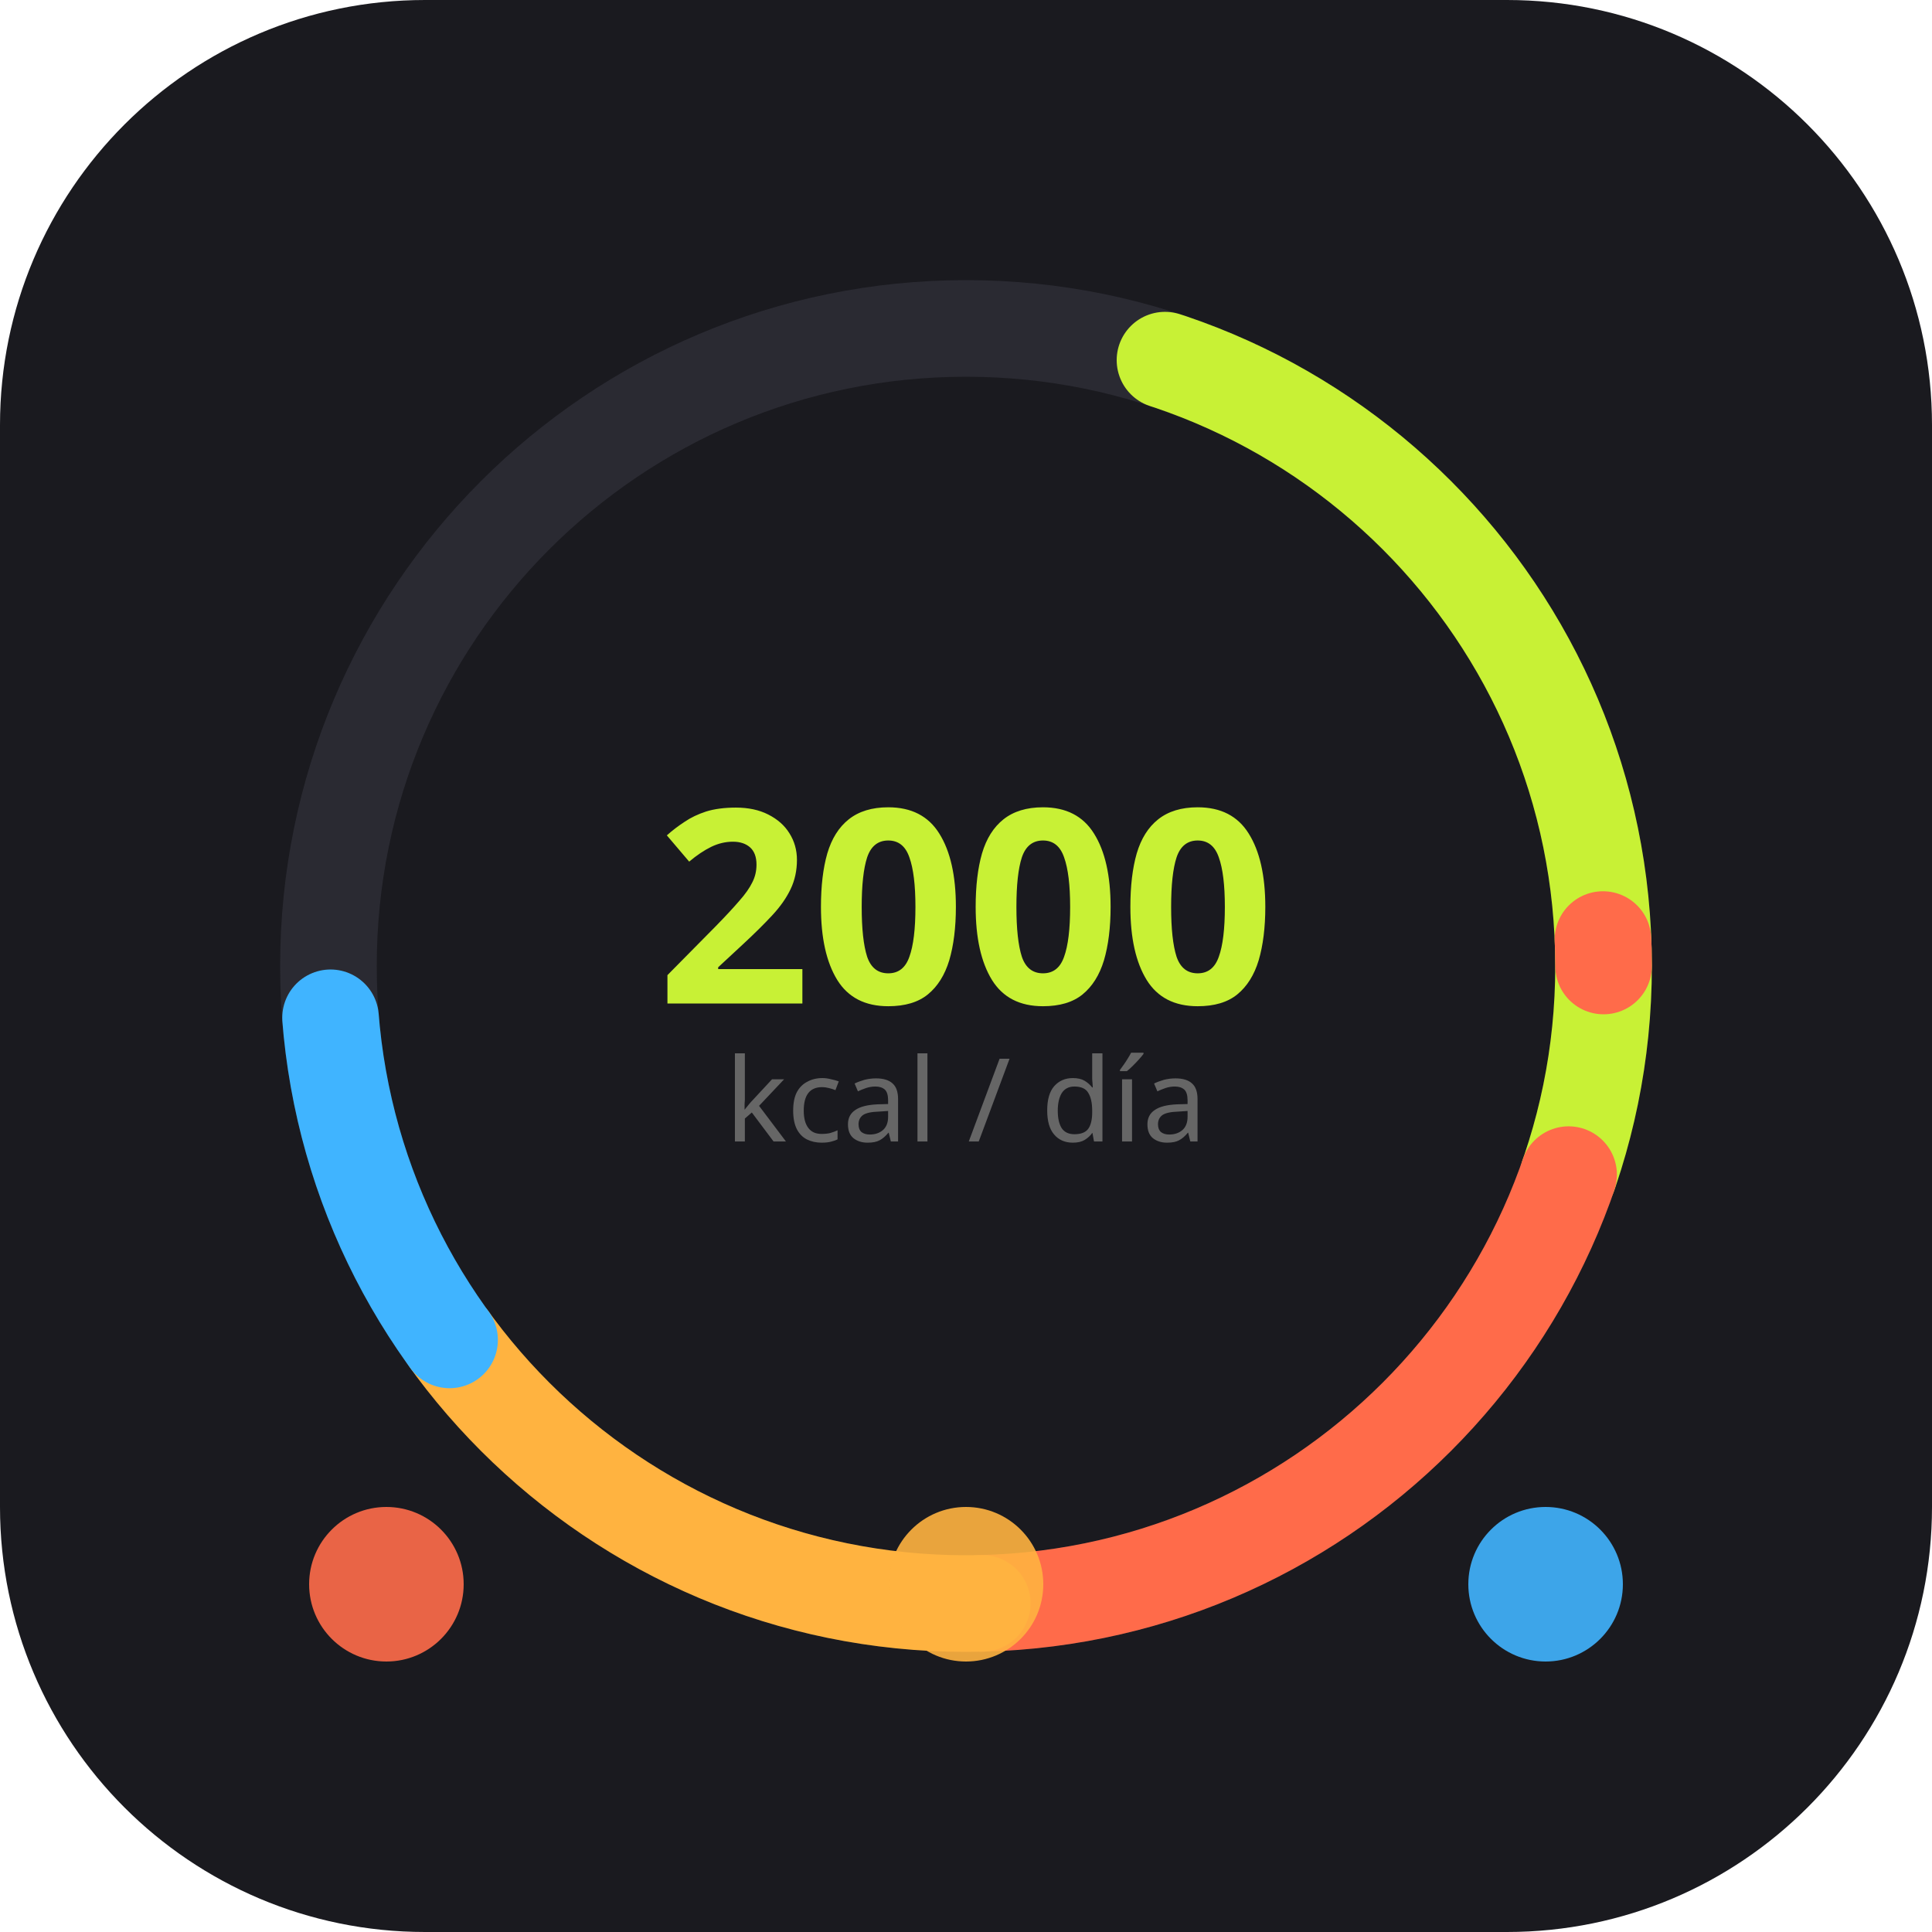
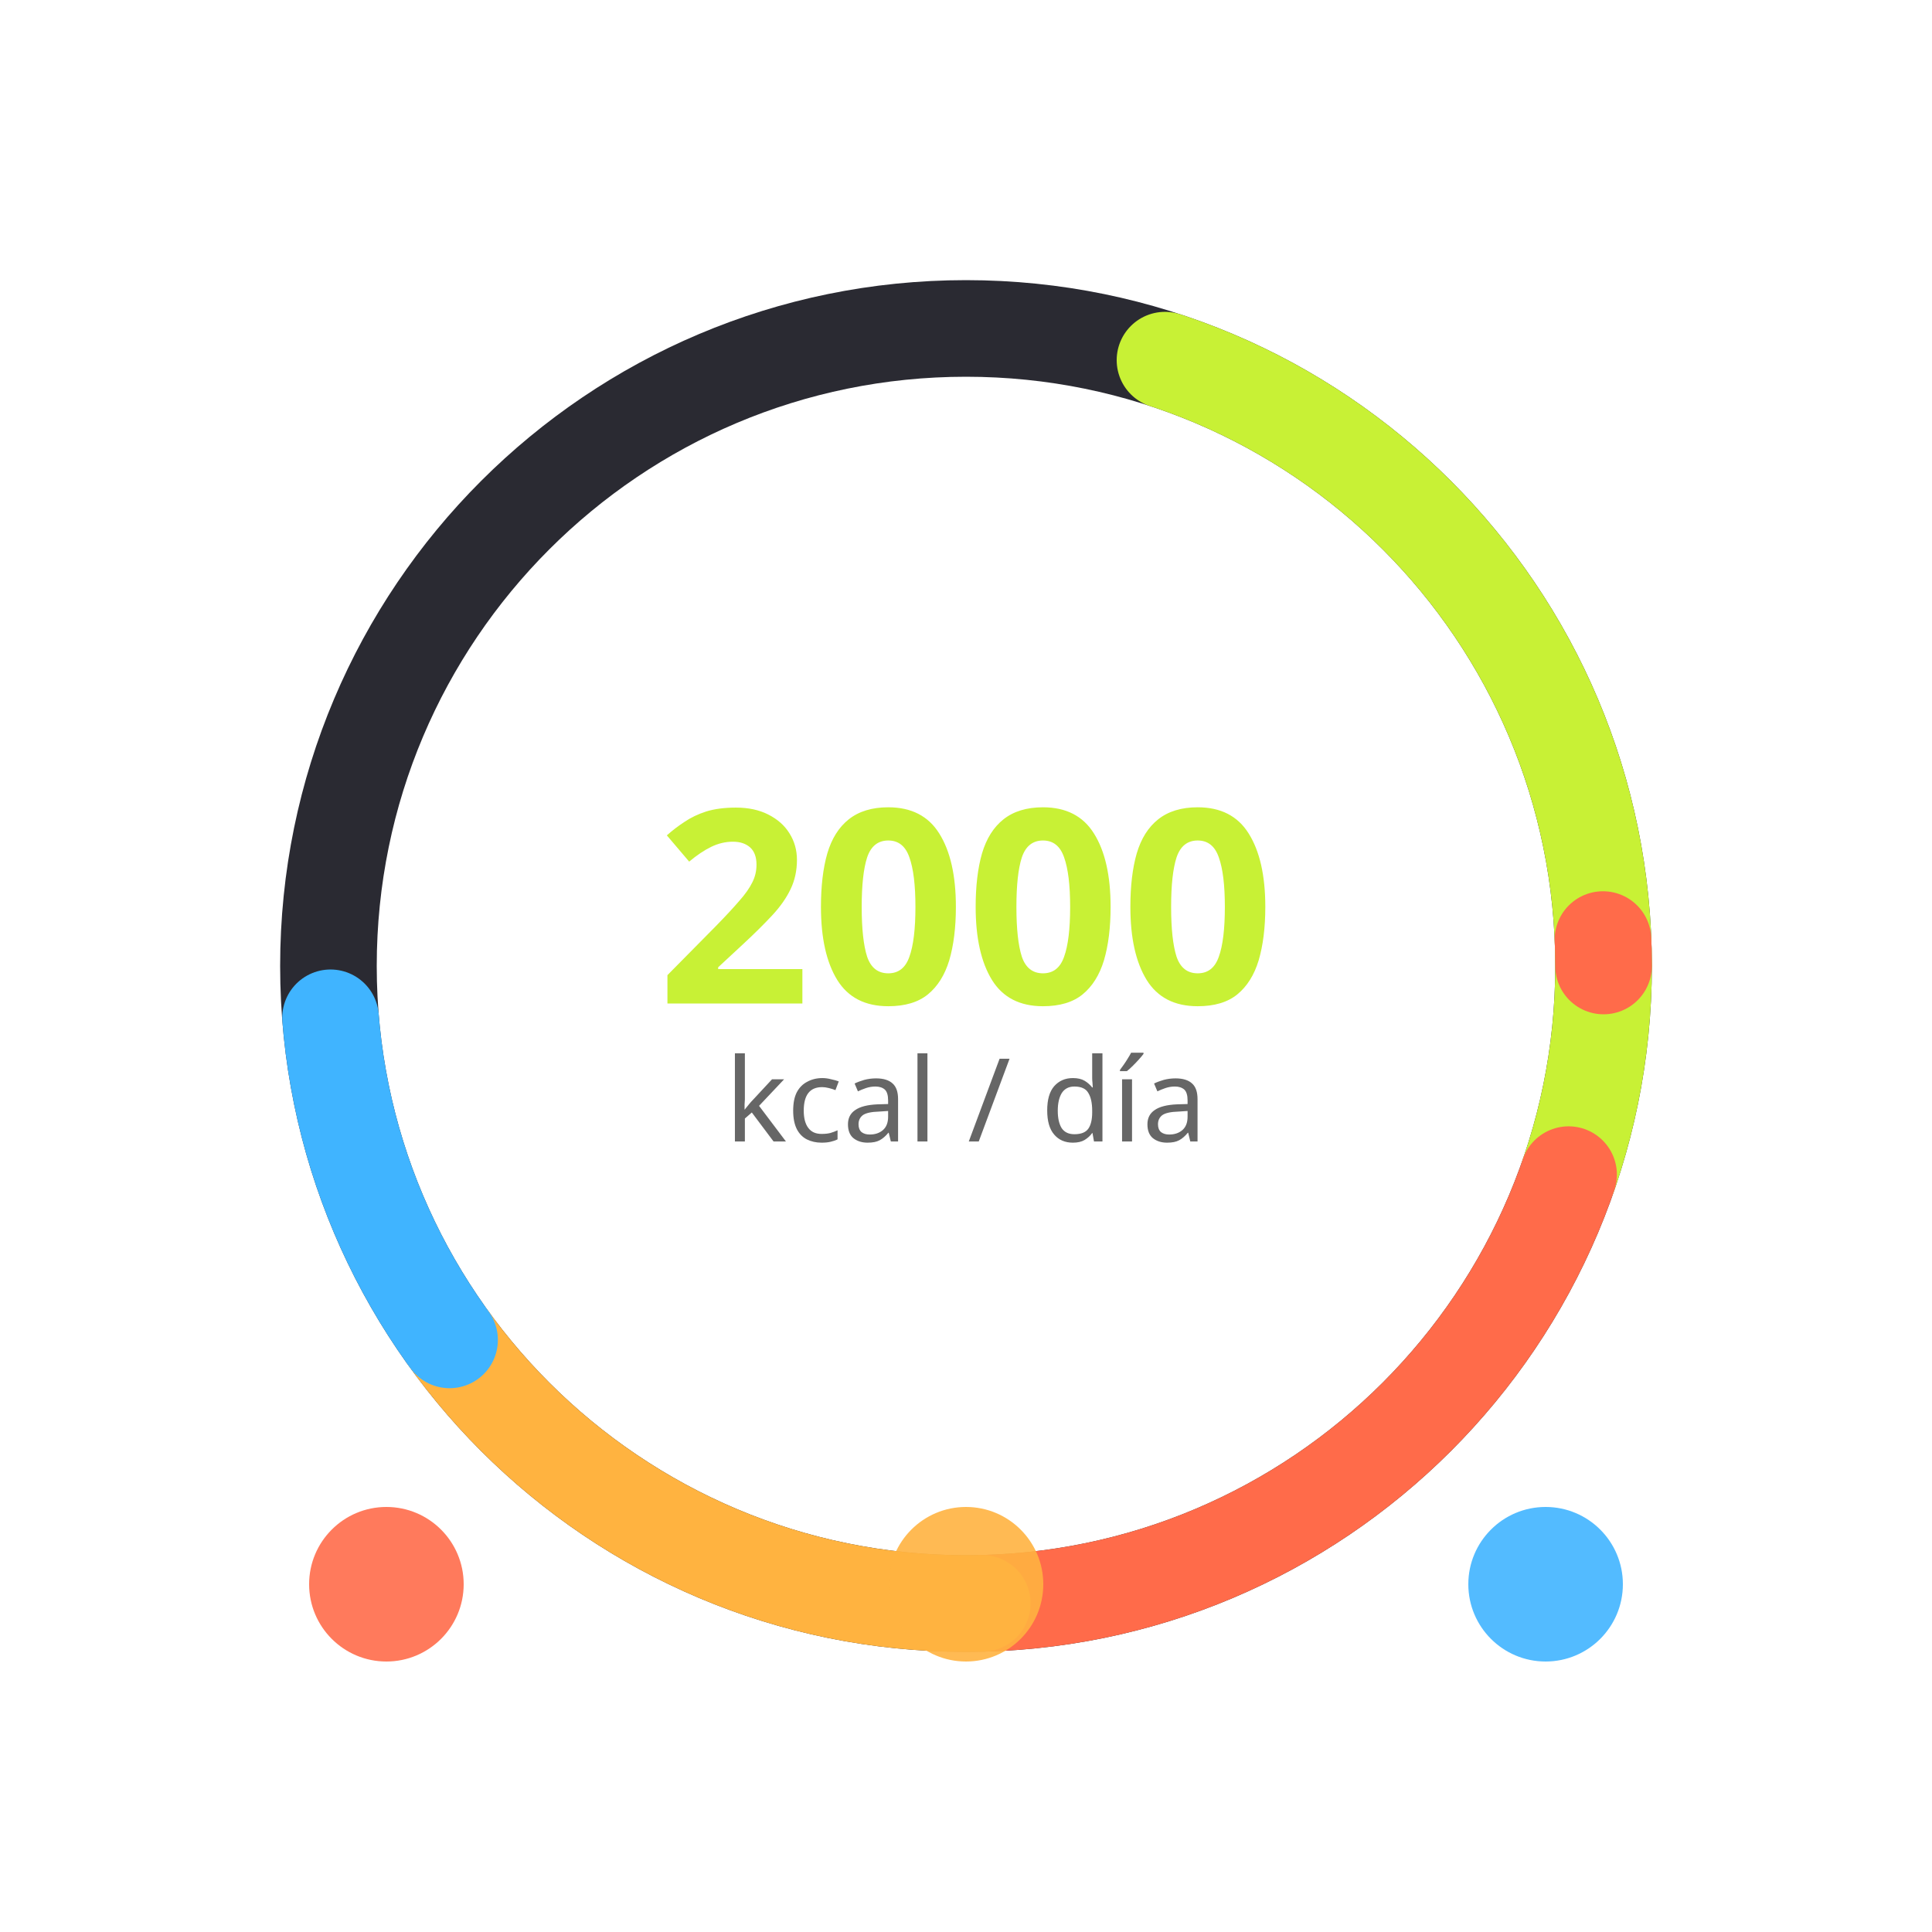
<svg xmlns="http://www.w3.org/2000/svg" width="100%" viewBox="0 0 100 100" role="img" style="">
-   <rect width="100" height="100" rx="22" style="fill:rgb(26, 26, 31);stroke:none;color:rgb(255, 255, 255);stroke-width:1px;stroke-linecap:butt;stroke-linejoin:miter;opacity:1;font-family:&quot;Anthropic Sans&quot;, -apple-system, BlinkMacSystemFont, &quot;Segoe UI&quot;, sans-serif;font-size:16px;font-weight:400;text-anchor:start;dominant-baseline:auto" />
  <circle cx="50" cy="50" r="33" style="fill:none;stroke:rgb(42, 42, 50);color:rgb(255, 255, 255);stroke-width:5px;stroke-linecap:butt;stroke-linejoin:miter;opacity:1;font-family:&quot;Anthropic Sans&quot;, -apple-system, BlinkMacSystemFont, &quot;Segoe UI&quot;, sans-serif;font-size:16px;font-weight:400;text-anchor:start;dominant-baseline:auto" />
  <circle cx="50" cy="50" r="33" stroke-dasharray="52 155" stroke-dashoffset="41" style="fill:none;stroke:rgb(200, 241, 53);color:rgb(255, 255, 255);stroke-width:5px;stroke-dasharray:52px, 155px;stroke-linecap:round;stroke-linejoin:miter;opacity:1;font-family:&quot;Anthropic Sans&quot;, -apple-system, BlinkMacSystemFont, &quot;Segoe UI&quot;, sans-serif;font-size:16px;font-weight:400;text-anchor:start;dominant-baseline:auto" />
  <circle cx="50" cy="50" r="33" stroke-dasharray="40 155" stroke-dashoffset="-11" style="fill:none;stroke:rgb(255, 107, 74);color:rgb(255, 255, 255);stroke-width:5px;stroke-dasharray:40px, 155px;stroke-linecap:round;stroke-linejoin:miter;opacity:1;font-family:&quot;Anthropic Sans&quot;, -apple-system, BlinkMacSystemFont, &quot;Segoe UI&quot;, sans-serif;font-size:16px;font-weight:400;text-anchor:start;dominant-baseline:auto" />
  <circle cx="50" cy="50" r="33" stroke-dasharray="32 155" stroke-dashoffset="-51" style="fill:none;stroke:rgb(255, 179, 64);color:rgb(255, 255, 255);stroke-width:5px;stroke-dasharray:32px, 155px;stroke-linecap:round;stroke-linejoin:miter;opacity:1;font-family:&quot;Anthropic Sans&quot;, -apple-system, BlinkMacSystemFont, &quot;Segoe UI&quot;, sans-serif;font-size:16px;font-weight:400;text-anchor:start;dominant-baseline:auto" />
  <circle cx="50" cy="50" r="33" stroke-dasharray="18 155" stroke-dashoffset="-83" style="fill:none;stroke:rgb(64, 180, 255);color:rgb(255, 255, 255);stroke-width:5px;stroke-dasharray:18px, 155px;stroke-linecap:round;stroke-linejoin:miter;opacity:1;font-family:&quot;Anthropic Sans&quot;, -apple-system, BlinkMacSystemFont, &quot;Segoe UI&quot;, sans-serif;font-size:16px;font-weight:400;text-anchor:start;dominant-baseline:auto" />
  <text x="50" y="47" style="fill:rgb(200, 241, 53);stroke:none;color:rgb(255, 255, 255);stroke-width:1px;stroke-linecap:butt;stroke-linejoin:miter;opacity:1;font-family:system-ui, sans-serif;font-size:14px;font-weight:700;text-anchor:middle;dominant-baseline:middle">2000</text>
  <text x="50" y="57" style="fill:rgb(102, 102, 102);stroke:none;color:rgb(255, 255, 255);stroke-width:1px;stroke-linecap:butt;stroke-linejoin:miter;opacity:1;font-family:system-ui, sans-serif;font-size:6px;font-weight:400;text-anchor:middle;dominant-baseline:middle">kcal / día</text>
  <circle cx="20" cy="82" r="4" fill="#ff6b4a" opacity="0.9" style="fill:rgb(255, 107, 74);stroke:none;color:rgb(255, 255, 255);stroke-width:1px;stroke-linecap:butt;stroke-linejoin:miter;opacity:0.9;font-family:&quot;Anthropic Sans&quot;, -apple-system, BlinkMacSystemFont, &quot;Segoe UI&quot;, sans-serif;font-size:16px;font-weight:400;text-anchor:start;dominant-baseline:auto" />
  <circle cx="50" cy="82" r="4" fill="#ffb340" opacity="0.9" style="fill:rgb(255, 179, 64);stroke:none;color:rgb(255, 255, 255);stroke-width:1px;stroke-linecap:butt;stroke-linejoin:miter;opacity:0.9;font-family:&quot;Anthropic Sans&quot;, -apple-system, BlinkMacSystemFont, &quot;Segoe UI&quot;, sans-serif;font-size:16px;font-weight:400;text-anchor:start;dominant-baseline:auto" />
  <circle cx="80" cy="82" r="4" fill="#40b4ff" opacity="0.9" style="fill:rgb(64, 180, 255);stroke:none;color:rgb(255, 255, 255);stroke-width:1px;stroke-linecap:butt;stroke-linejoin:miter;opacity:0.9;font-family:&quot;Anthropic Sans&quot;, -apple-system, BlinkMacSystemFont, &quot;Segoe UI&quot;, sans-serif;font-size:16px;font-weight:400;text-anchor:start;dominant-baseline:auto" />
</svg>
